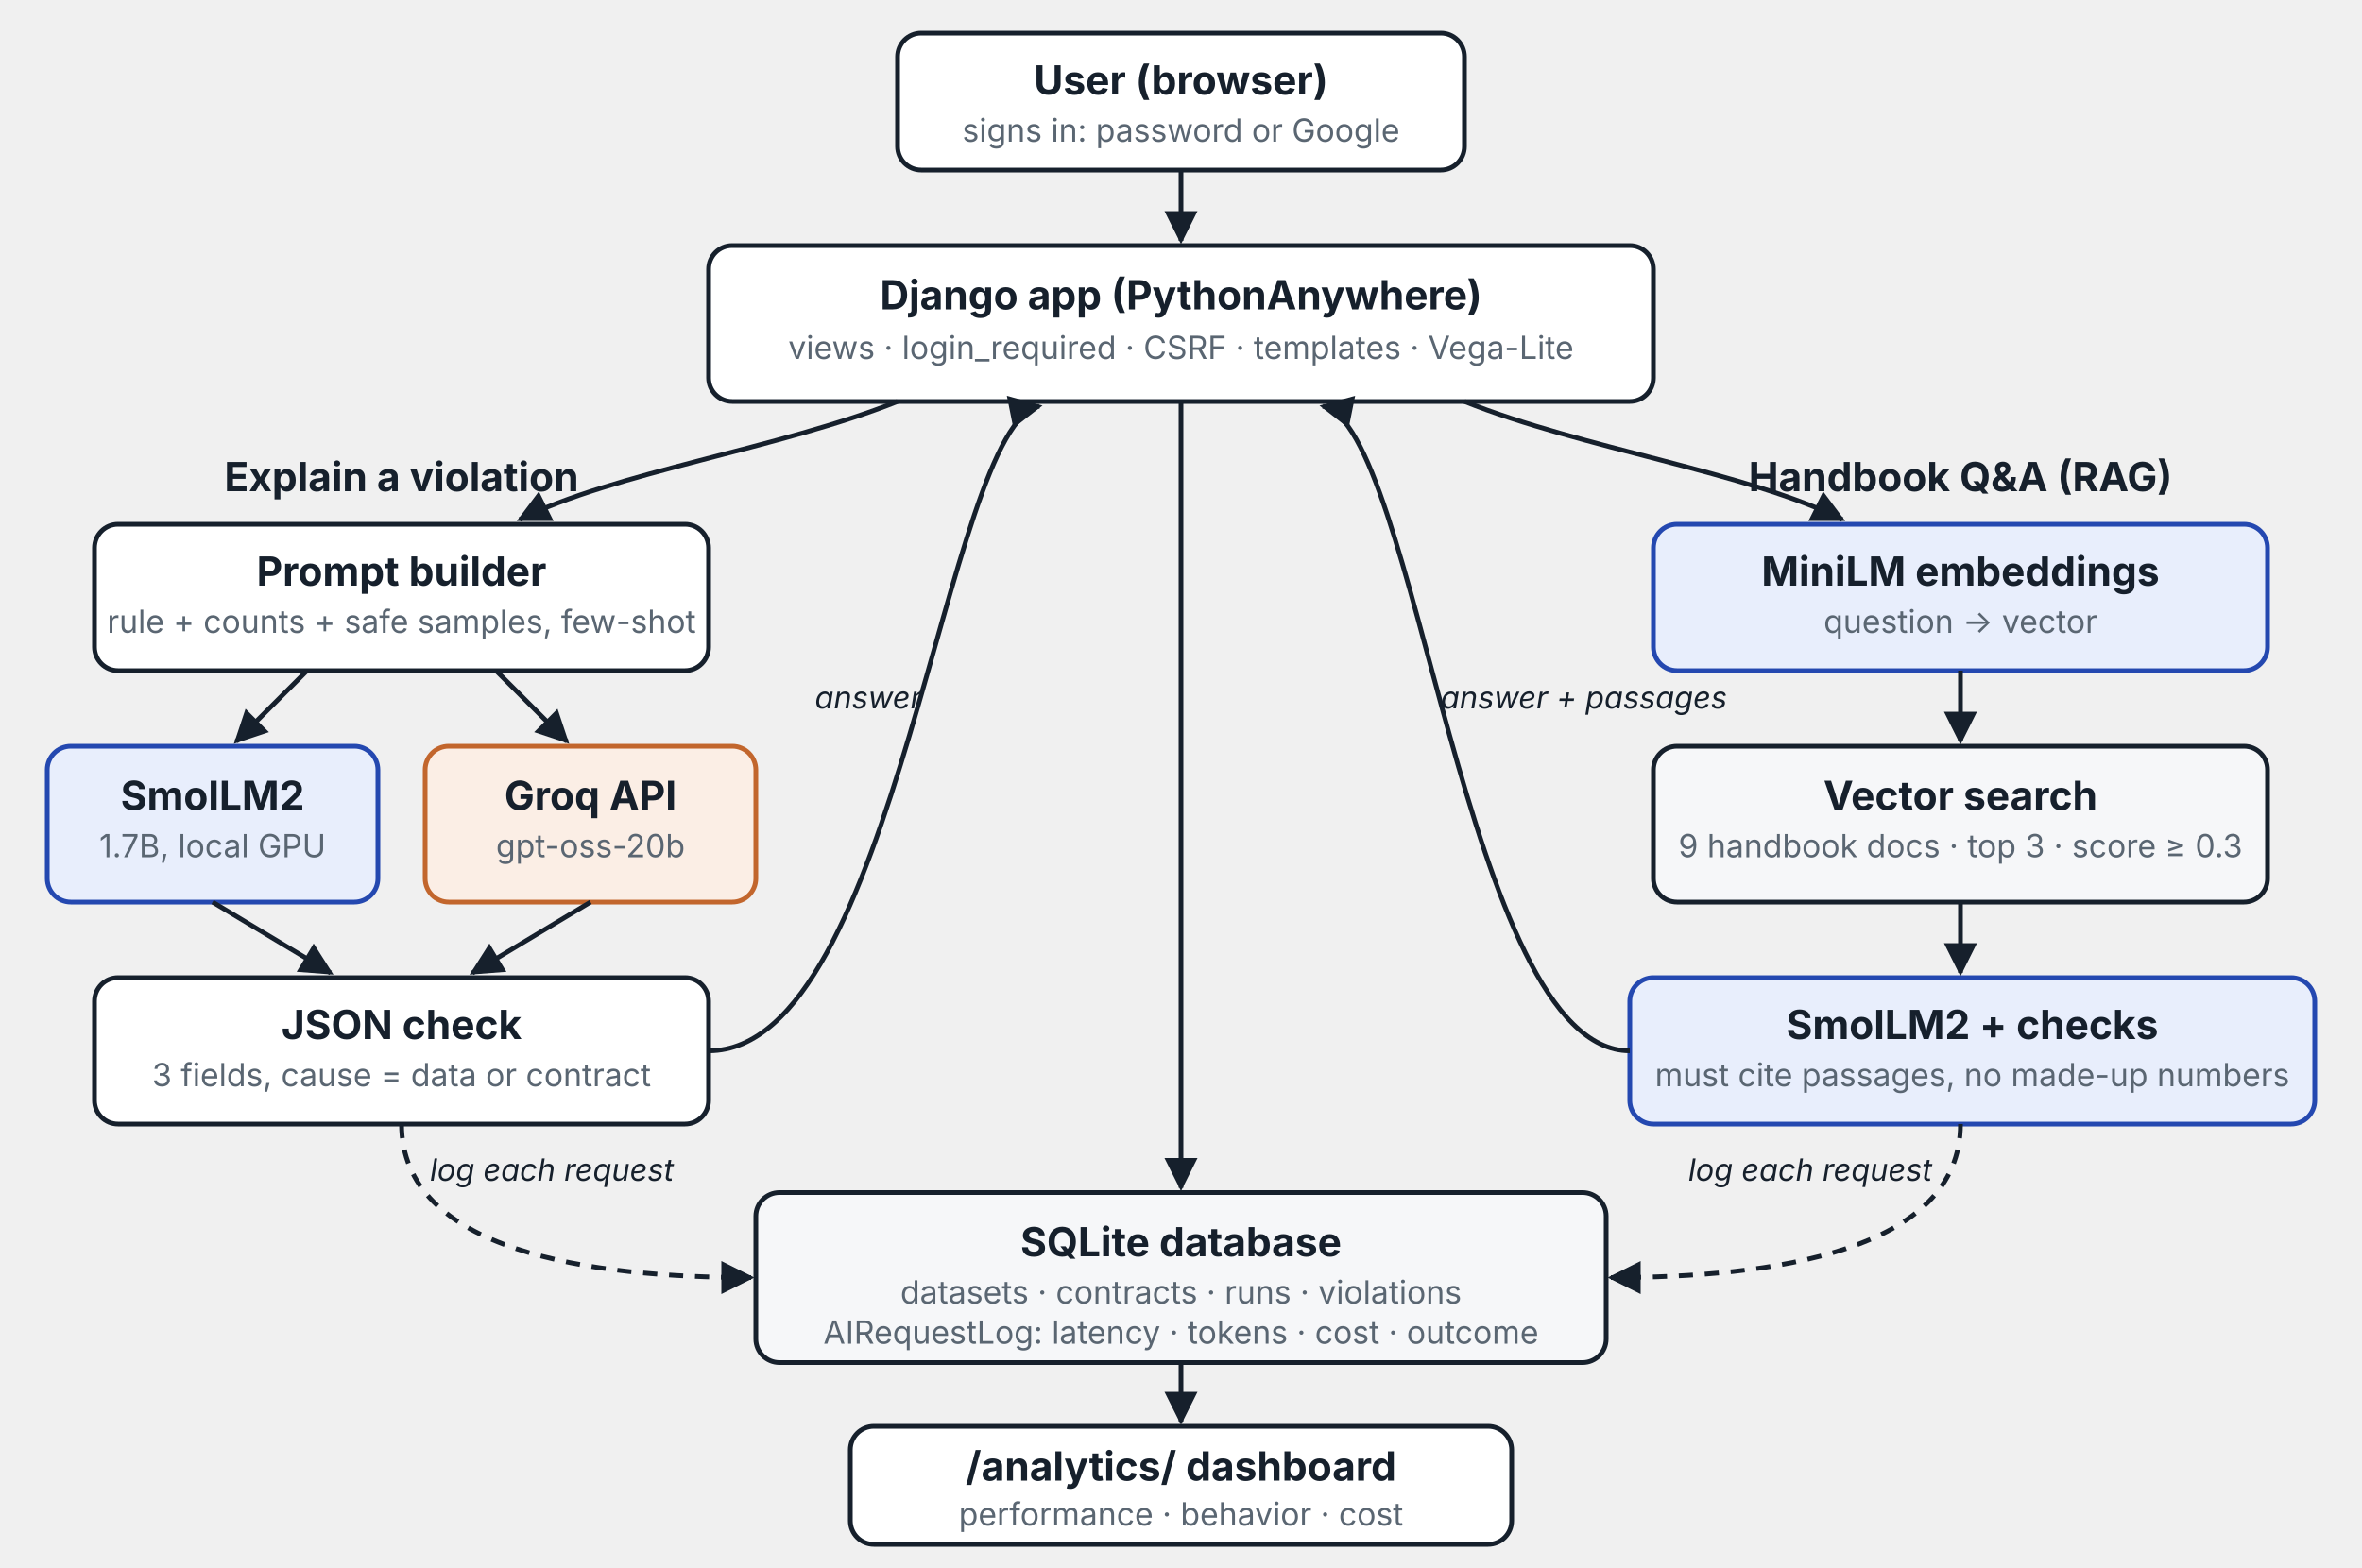
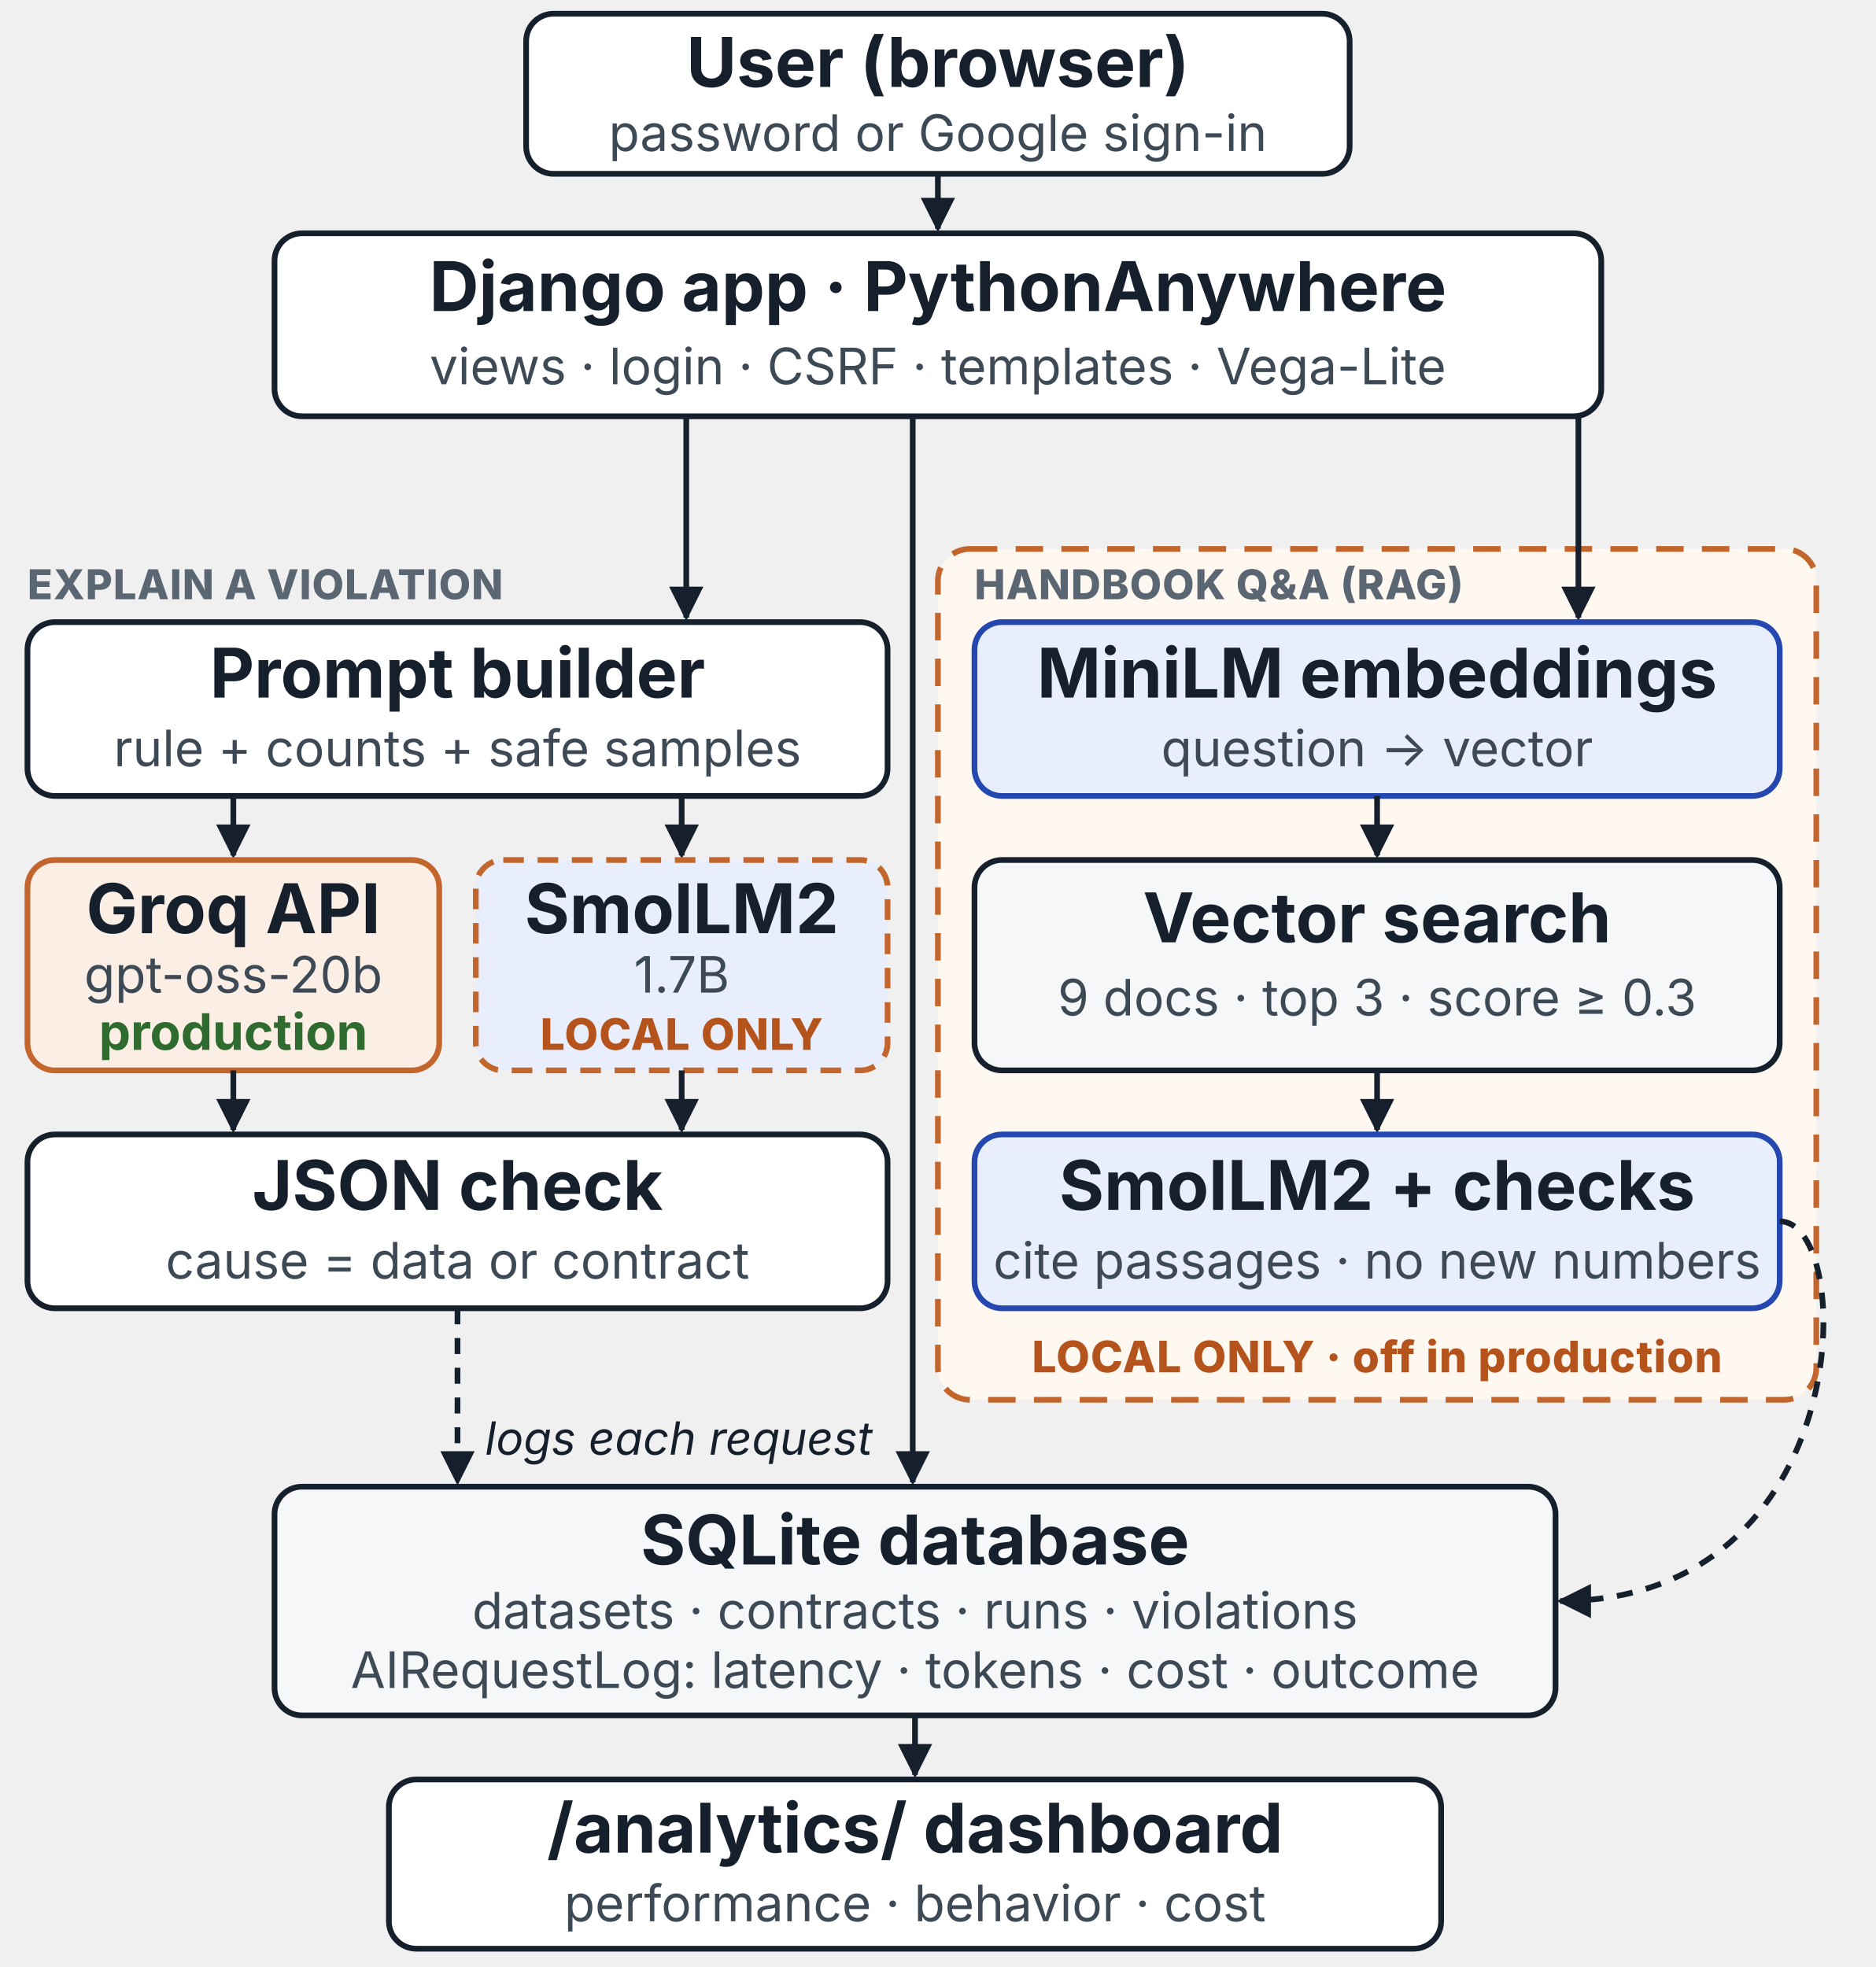
- <svg xmlns="http://www.w3.org/2000/svg" viewBox="0 0 1000 664" font-family="Inter, Helvetica, Arial, sans-serif">
+ <svg xmlns="http://www.w3.org/2000/svg" viewBox="0 0 820 860" font-family="Inter, Helvetica, Arial, sans-serif">
  <defs>
-     <marker id="a" viewBox="0 0 10 10" refX="9" refY="5" markerWidth="7" markerHeight="7" orient="auto">
+     <marker id="a" viewBox="0 0 10 10" refX="9" refY="5" markerWidth="6" markerHeight="6" orient="auto">
      <path d="M0,0 L10,5 L0,10 z" fill="#16202c" />
    </marker>
    <style>
-       .box{fill:#fff;stroke:#16202c;stroke-width:2;rx:10}
+       .box{fill:#fff;stroke:#16202c;stroke-width:2.5}
      .ai{fill:#e8eefc;stroke:#2448b0}
      .db{fill:#f6f7f9}
      .ext{fill:#fbeee5;stroke:#c2662d}
-       .t{font-size:17px;font-weight:700;fill:#16202c}
-       .s{font-size:13.5px;fill:#5a6672}
-       .l{font-size:13px;fill:#16202c;font-style:italic}
-       .ln{stroke:#16202c;stroke-width:2;fill:none;marker-end:url(#a)}
-       .dash{stroke-dasharray:6 5}
+       .local{stroke:#c2662d;stroke-dasharray:9 6}
+       .region{fill:#fff8f1;stroke:#c2662d;stroke-width:2.5;stroke-dasharray:12 8}
+       .t{font-size:30px;font-weight:700;fill:#16202c}
+       .s{font-size:22px;fill:#3d4955}
+       .tag{font-size:18px;font-weight:800;letter-spacing:0.02em;fill:#5a6672}
+       .warn{font-size:19px;font-weight:800;letter-spacing:0.02em;fill:#b4531c}
+       .ok{font-size:22px;font-weight:700;fill:#2f6b2f}
+       .l{font-size:20px;fill:#16202c;font-style:italic}
+       .ln{stroke:#16202c;stroke-width:2.5;fill:none;marker-end:url(#a)}
+       .dash{stroke-dasharray:7 6}
    </style>
  </defs>
-   <rect class="box" x="380" y="14" width="240" height="58" rx="10" />
-   <text class="t" x="500" y="40" text-anchor="middle">User (browser)</text>
-   <text class="s" x="500" y="60" text-anchor="middle">signs in: password or Google</text>
-   <rect class="box" x="300" y="104" width="400" height="66" rx="10" />
-   <text class="t" x="500" y="131" text-anchor="middle">Django app (PythonAnywhere)</text>
-   <text class="s" x="500" y="152" text-anchor="middle">views · login_required · CSRF · templates · Vega-Lite</text>
-   <path class="ln" d="M500,72 V102" />
-   <text class="t" x="170" y="208" text-anchor="middle">Explain a violation</text>
-   <rect class="box" x="40" y="222" width="260" height="62" rx="10" />
-   <text class="t" x="170" y="248" text-anchor="middle">Prompt builder</text>
-   <text class="s" x="170" y="268" text-anchor="middle">rule + counts + safe samples, few-shot</text>
-   <path class="ln" d="M380,170 C330,190 260,200 220,220" />
-   <rect class="box ai" x="20" y="316" width="140" height="66" rx="10" />
-   <text class="t" x="90" y="343" text-anchor="middle">SmolLM2</text>
-   <text class="s" x="90" y="363" text-anchor="middle">1.7B, local GPU</text>
-   <rect class="box ext" x="180" y="316" width="140" height="66" rx="10" />
-   <text class="t" x="250" y="343" text-anchor="middle">Groq API</text>
-   <text class="s" x="250" y="363" text-anchor="middle">gpt-oss-20b</text>
-   <path class="ln" d="M130,284 L100,314" />
-   <path class="ln" d="M210,284 L240,314" />
-   <rect class="box" x="40" y="414" width="260" height="62" rx="10" />
-   <text class="t" x="170" y="440" text-anchor="middle">JSON check</text>
-   <text class="s" x="170" y="460" text-anchor="middle">3 fields, cause = data or contract</text>
-   <path class="ln" d="M90,382 L140,412" />
-   <path class="ln" d="M250,382 L200,412" />
-   <text class="t" x="830" y="208" text-anchor="middle">Handbook Q&amp;A (RAG)</text>
-   <rect class="box ai" x="700" y="222" width="260" height="62" rx="10" />
-   <text class="t" x="830" y="248" text-anchor="middle">MiniLM embeddings</text>
-   <text class="s" x="830" y="268" text-anchor="middle">question → vector</text>
-   <path class="ln" d="M620,170 C670,190 740,200 780,220" />
-   <rect class="box db" x="700" y="316" width="260" height="66" rx="10" />
-   <text class="t" x="830" y="343" text-anchor="middle">Vector search</text>
-   <text class="s" x="830" y="363" text-anchor="middle">9 handbook docs · top 3 · score ≥ 0.3</text>
-   <path class="ln" d="M830,284 V314" />
-   <rect class="box ai" x="690" y="414" width="290" height="62" rx="10" />
-   <text class="t" x="835" y="440" text-anchor="middle">SmolLM2 + checks</text>
-   <text class="s" x="835" y="460" text-anchor="middle">must cite passages, no made-up numbers</text>
-   <path class="ln" d="M830,382 V412" />
-   <path class="ln" d="M300,445 C380,445 400,180 440,172" />
-   <path class="ln" d="M690,445 C620,445 600,180 560,172" />
-   <text class="l" x="345" y="300">answer</text>
-   <text class="l" x="610" y="300">answer + passages</text>
-   <rect class="box db" x="320" y="505" width="360" height="72" rx="10" />
-   <text class="t" x="500" y="532" text-anchor="middle">SQLite database</text>
-   <text class="s" x="500" y="552" text-anchor="middle">datasets · contracts · runs · violations</text>
-   <text class="s" x="500" y="569" text-anchor="middle">AIRequestLog: latency · tokens · cost · outcome</text>
-   <path class="ln" d="M500,170 V503" />
-   <path class="ln dash" d="M170,476 C170,530 250,541 318,541" />
-   <path class="ln dash" d="M830,476 C830,530 750,541 682,541" />
-   <text class="l" x="182" y="500">log each request</text>
-   <text class="l" x="818" y="500" text-anchor="end">log each request</text>
-   <rect class="box" x="360" y="604" width="280" height="50" rx="10" />
-   <text class="t" x="500" y="627" text-anchor="middle">/analytics/ dashboard</text>
-   <text class="s" x="500" y="646" text-anchor="middle">performance · behavior · cost</text>
-   <path class="ln" d="M500,577 V602" />
+   <rect class="box" x="230" y="6" width="360" height="70" rx="12" />
+   <text class="t" x="410" y="38" text-anchor="middle">User (browser)</text>
+   <text class="s" x="410" y="66" text-anchor="middle">password or Google sign-in</text>
+   <path class="ln" d="M410,76 V100" />
+   <rect class="box" x="120" y="102" width="580" height="80" rx="12" />
+   <text class="t" x="410" y="136" text-anchor="middle">Django app · PythonAnywhere</text>
+   <text class="s" x="410" y="168" text-anchor="middle">views · login · CSRF · templates · Vega-Lite</text>
+   <text class="tag" x="12" y="262">EXPLAIN A VIOLATION</text>
+   <path class="ln" d="M300,182 V270" />
+   <rect class="box" x="12" y="272" width="376" height="76" rx="12" />
+   <text class="t" x="200" y="305" text-anchor="middle">Prompt builder</text>
+   <text class="s" x="200" y="335" text-anchor="middle">rule + counts + safe samples</text>
+   <path class="ln" d="M102,348 V374" />
+   <path class="ln" d="M298,348 V374" />
+   <rect class="box ext" x="12" y="376" width="180" height="92" rx="12" />
+   <text class="t" x="102" y="408" text-anchor="middle">Groq API</text>
+   <text class="s" x="102" y="434" text-anchor="middle">gpt-oss-20b</text>
+   <text class="ok" x="102" y="459" text-anchor="middle">production</text>
+   <rect class="box ai local" x="208" y="376" width="180" height="92" rx="12" />
+   <text class="t" x="298" y="408" text-anchor="middle">SmolLM2</text>
+   <text class="s" x="298" y="434" text-anchor="middle">1.7B</text>
+   <text class="warn" x="298" y="459" text-anchor="middle">LOCAL ONLY</text>
+   <path class="ln" d="M102,468 V494" />
+   <path class="ln" d="M298,468 V494" />
+   <rect class="box" x="12" y="496" width="376" height="76" rx="12" />
+   <text class="t" x="200" y="529" text-anchor="middle">JSON check</text>
+   <text class="s" x="200" y="559" text-anchor="middle">cause = data or contract</text>
+   <rect class="region" x="410" y="240" width="384" height="372" rx="14" />
+   <text class="tag" x="426" y="262">HANDBOOK Q&amp;A (RAG)</text>
+   <path class="ln" d="M690,182 V270" />
+   <rect class="box ai" x="426" y="272" width="352" height="76" rx="12" />
+   <text class="t" x="602" y="305" text-anchor="middle">MiniLM embeddings</text>
+   <text class="s" x="602" y="335" text-anchor="middle">question → vector</text>
+   <path class="ln" d="M602,348 V374" />
+   <rect class="box db" x="426" y="376" width="352" height="92" rx="12" />
+   <text class="t" x="602" y="412" text-anchor="middle">Vector search</text>
+   <text class="s" x="602" y="444" text-anchor="middle">9 docs · top 3 · score ≥ 0.3</text>
+   <path class="ln" d="M602,468 V494" />
+   <rect class="box ai" x="426" y="496" width="352" height="76" rx="12" />
+   <text class="t" x="602" y="529" text-anchor="middle">SmolLM2 + checks</text>
+   <text class="s" x="602" y="559" text-anchor="middle">cite passages · no new numbers</text>
+   <text class="warn" x="602" y="600" text-anchor="middle">LOCAL ONLY · off in production</text>
+   <path class="ln" d="M399,182 V648" />
+   <path class="ln dash" d="M200,572 V648" />
+   <path class="ln dash" d="M778,534 C812,534 812,700 682,700" />
+   <text class="l" x="212" y="636">logs each request</text>
+   <rect class="box db" x="120" y="650" width="560" height="100" rx="12" />
+   <text class="t" x="400" y="684" text-anchor="middle">SQLite database</text>
+   <text class="s" x="400" y="712" text-anchor="middle">datasets · contracts · runs · violations</text>
+   <text class="s" x="400" y="738" text-anchor="middle">AIRequestLog: latency · tokens · cost · outcome</text>
+   <path class="ln" d="M400,750 V776" />
+   <rect class="box" x="170" y="778" width="460" height="74" rx="12" />
+   <text class="t" x="400" y="810" text-anchor="middle">/analytics/ dashboard</text>
+   <text class="s" x="400" y="840" text-anchor="middle">performance · behavior · cost</text>
</svg>
